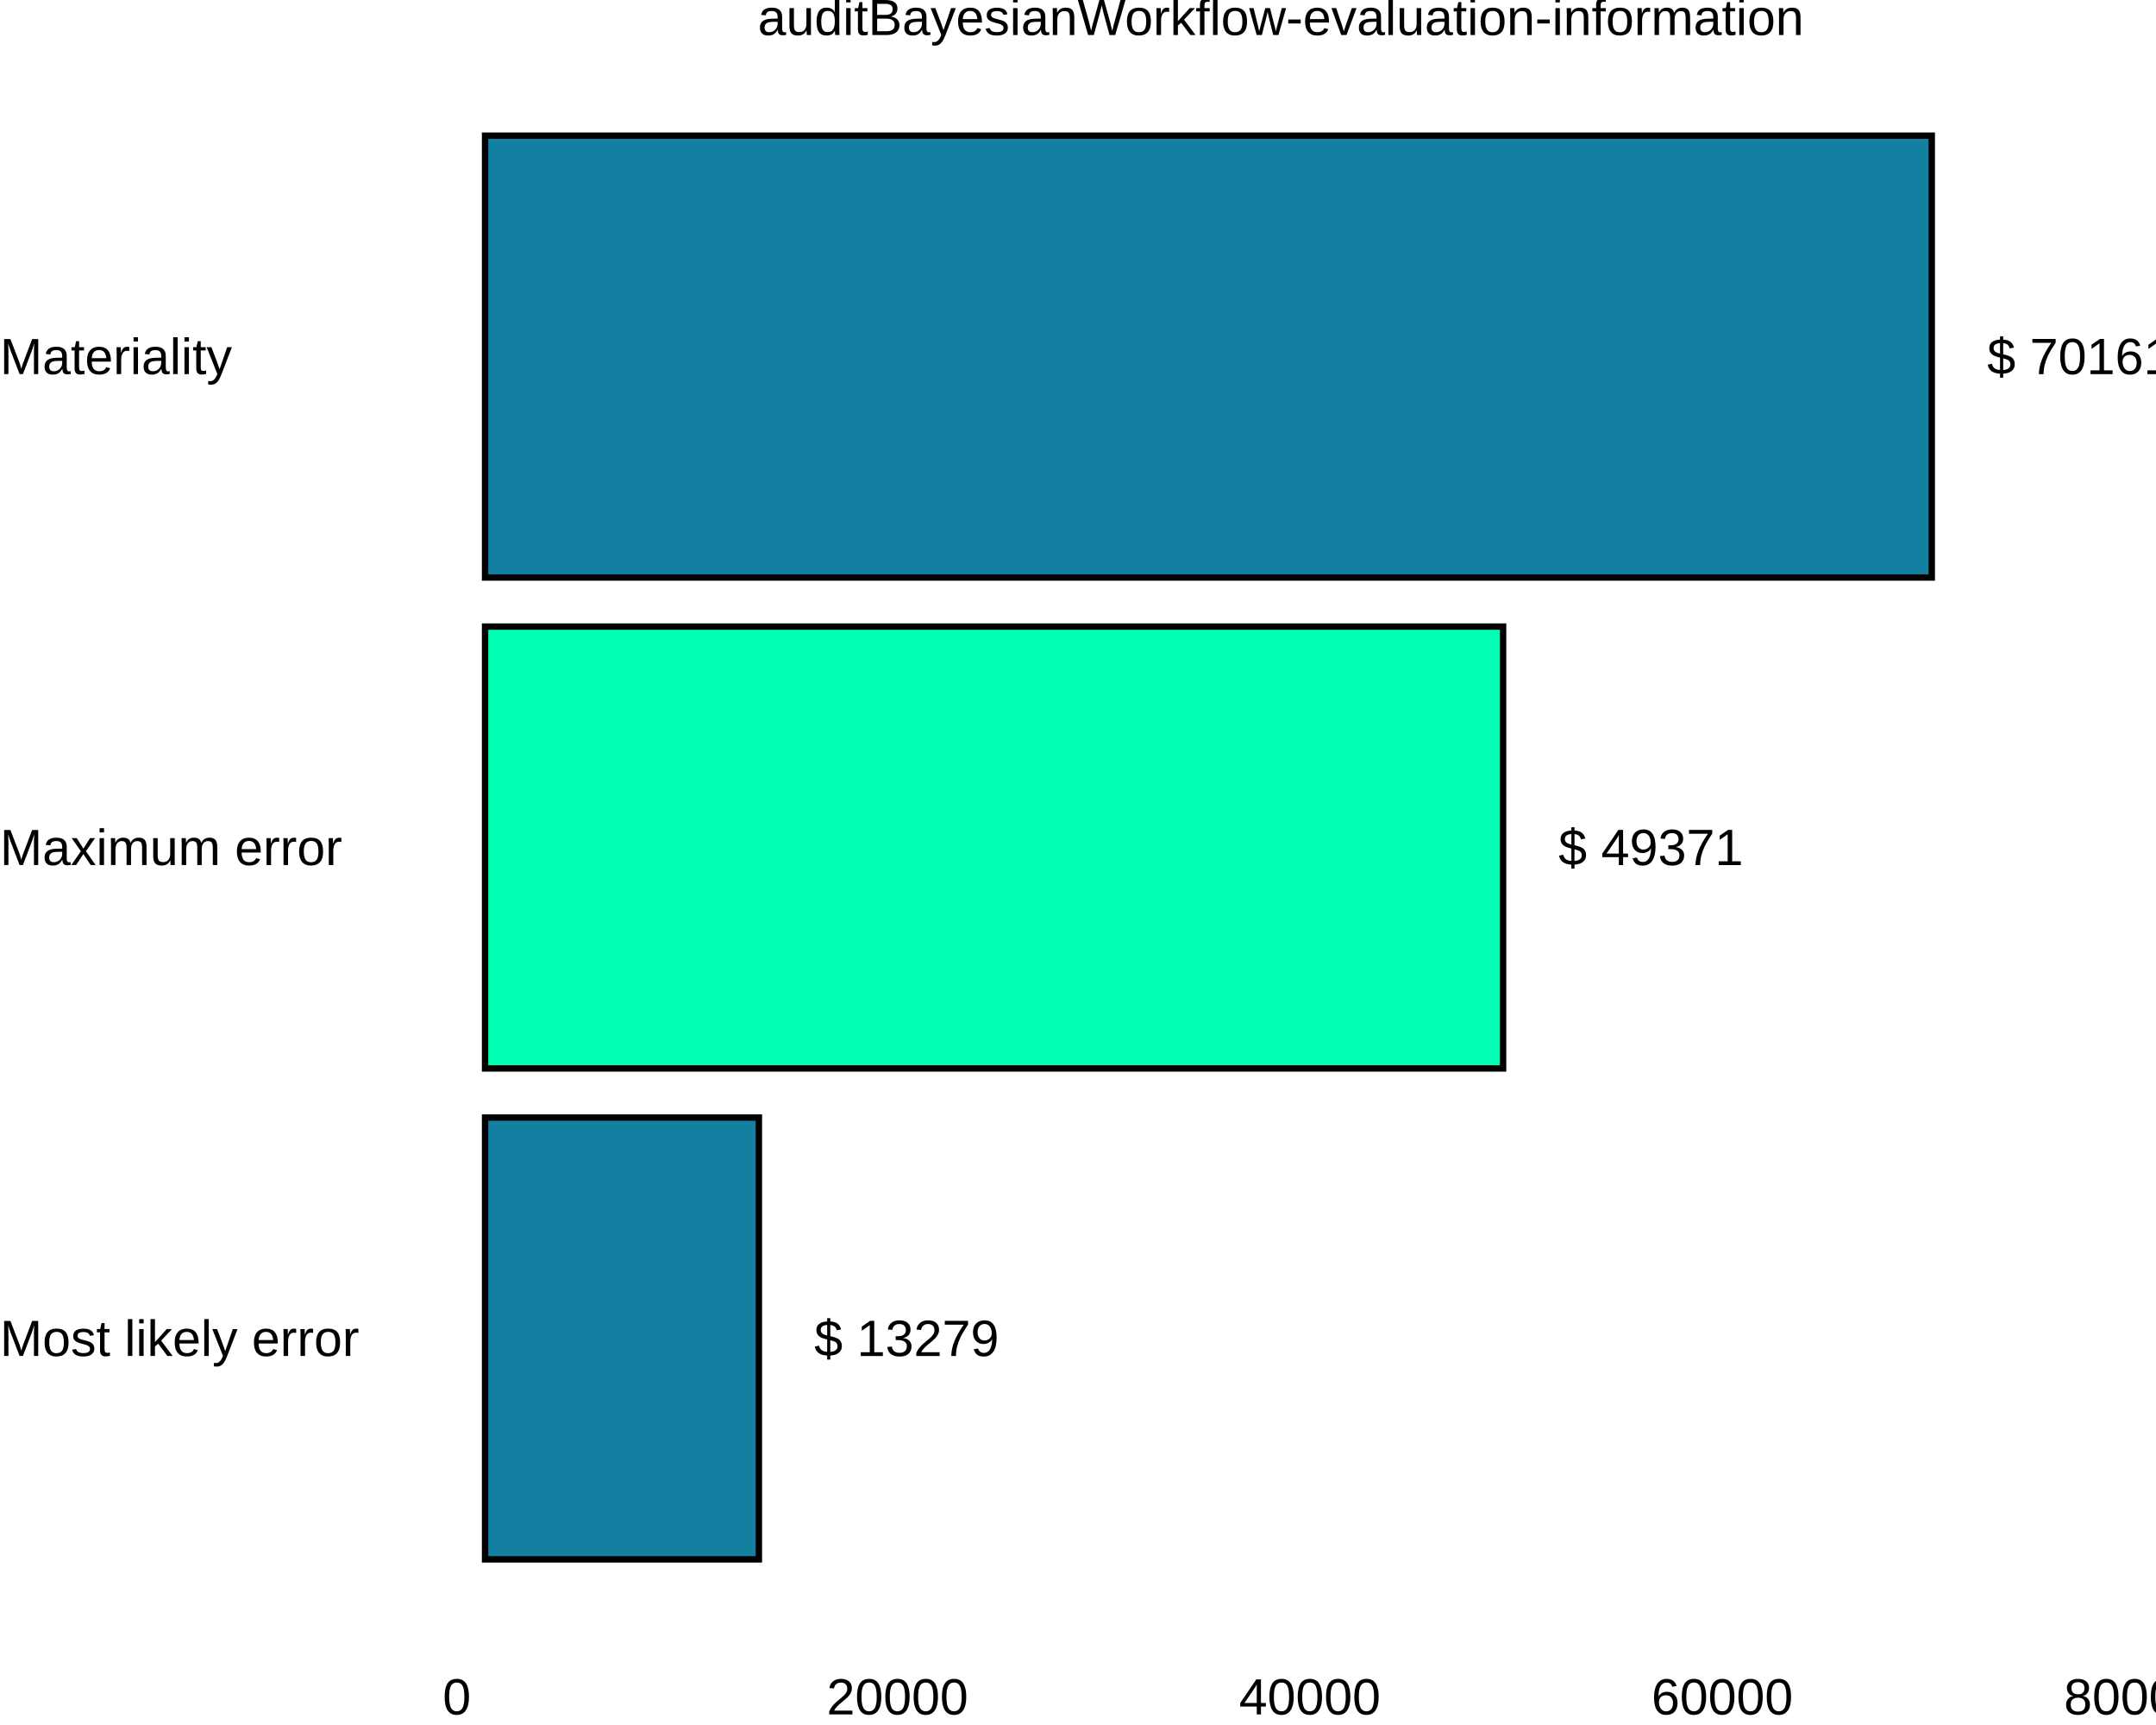
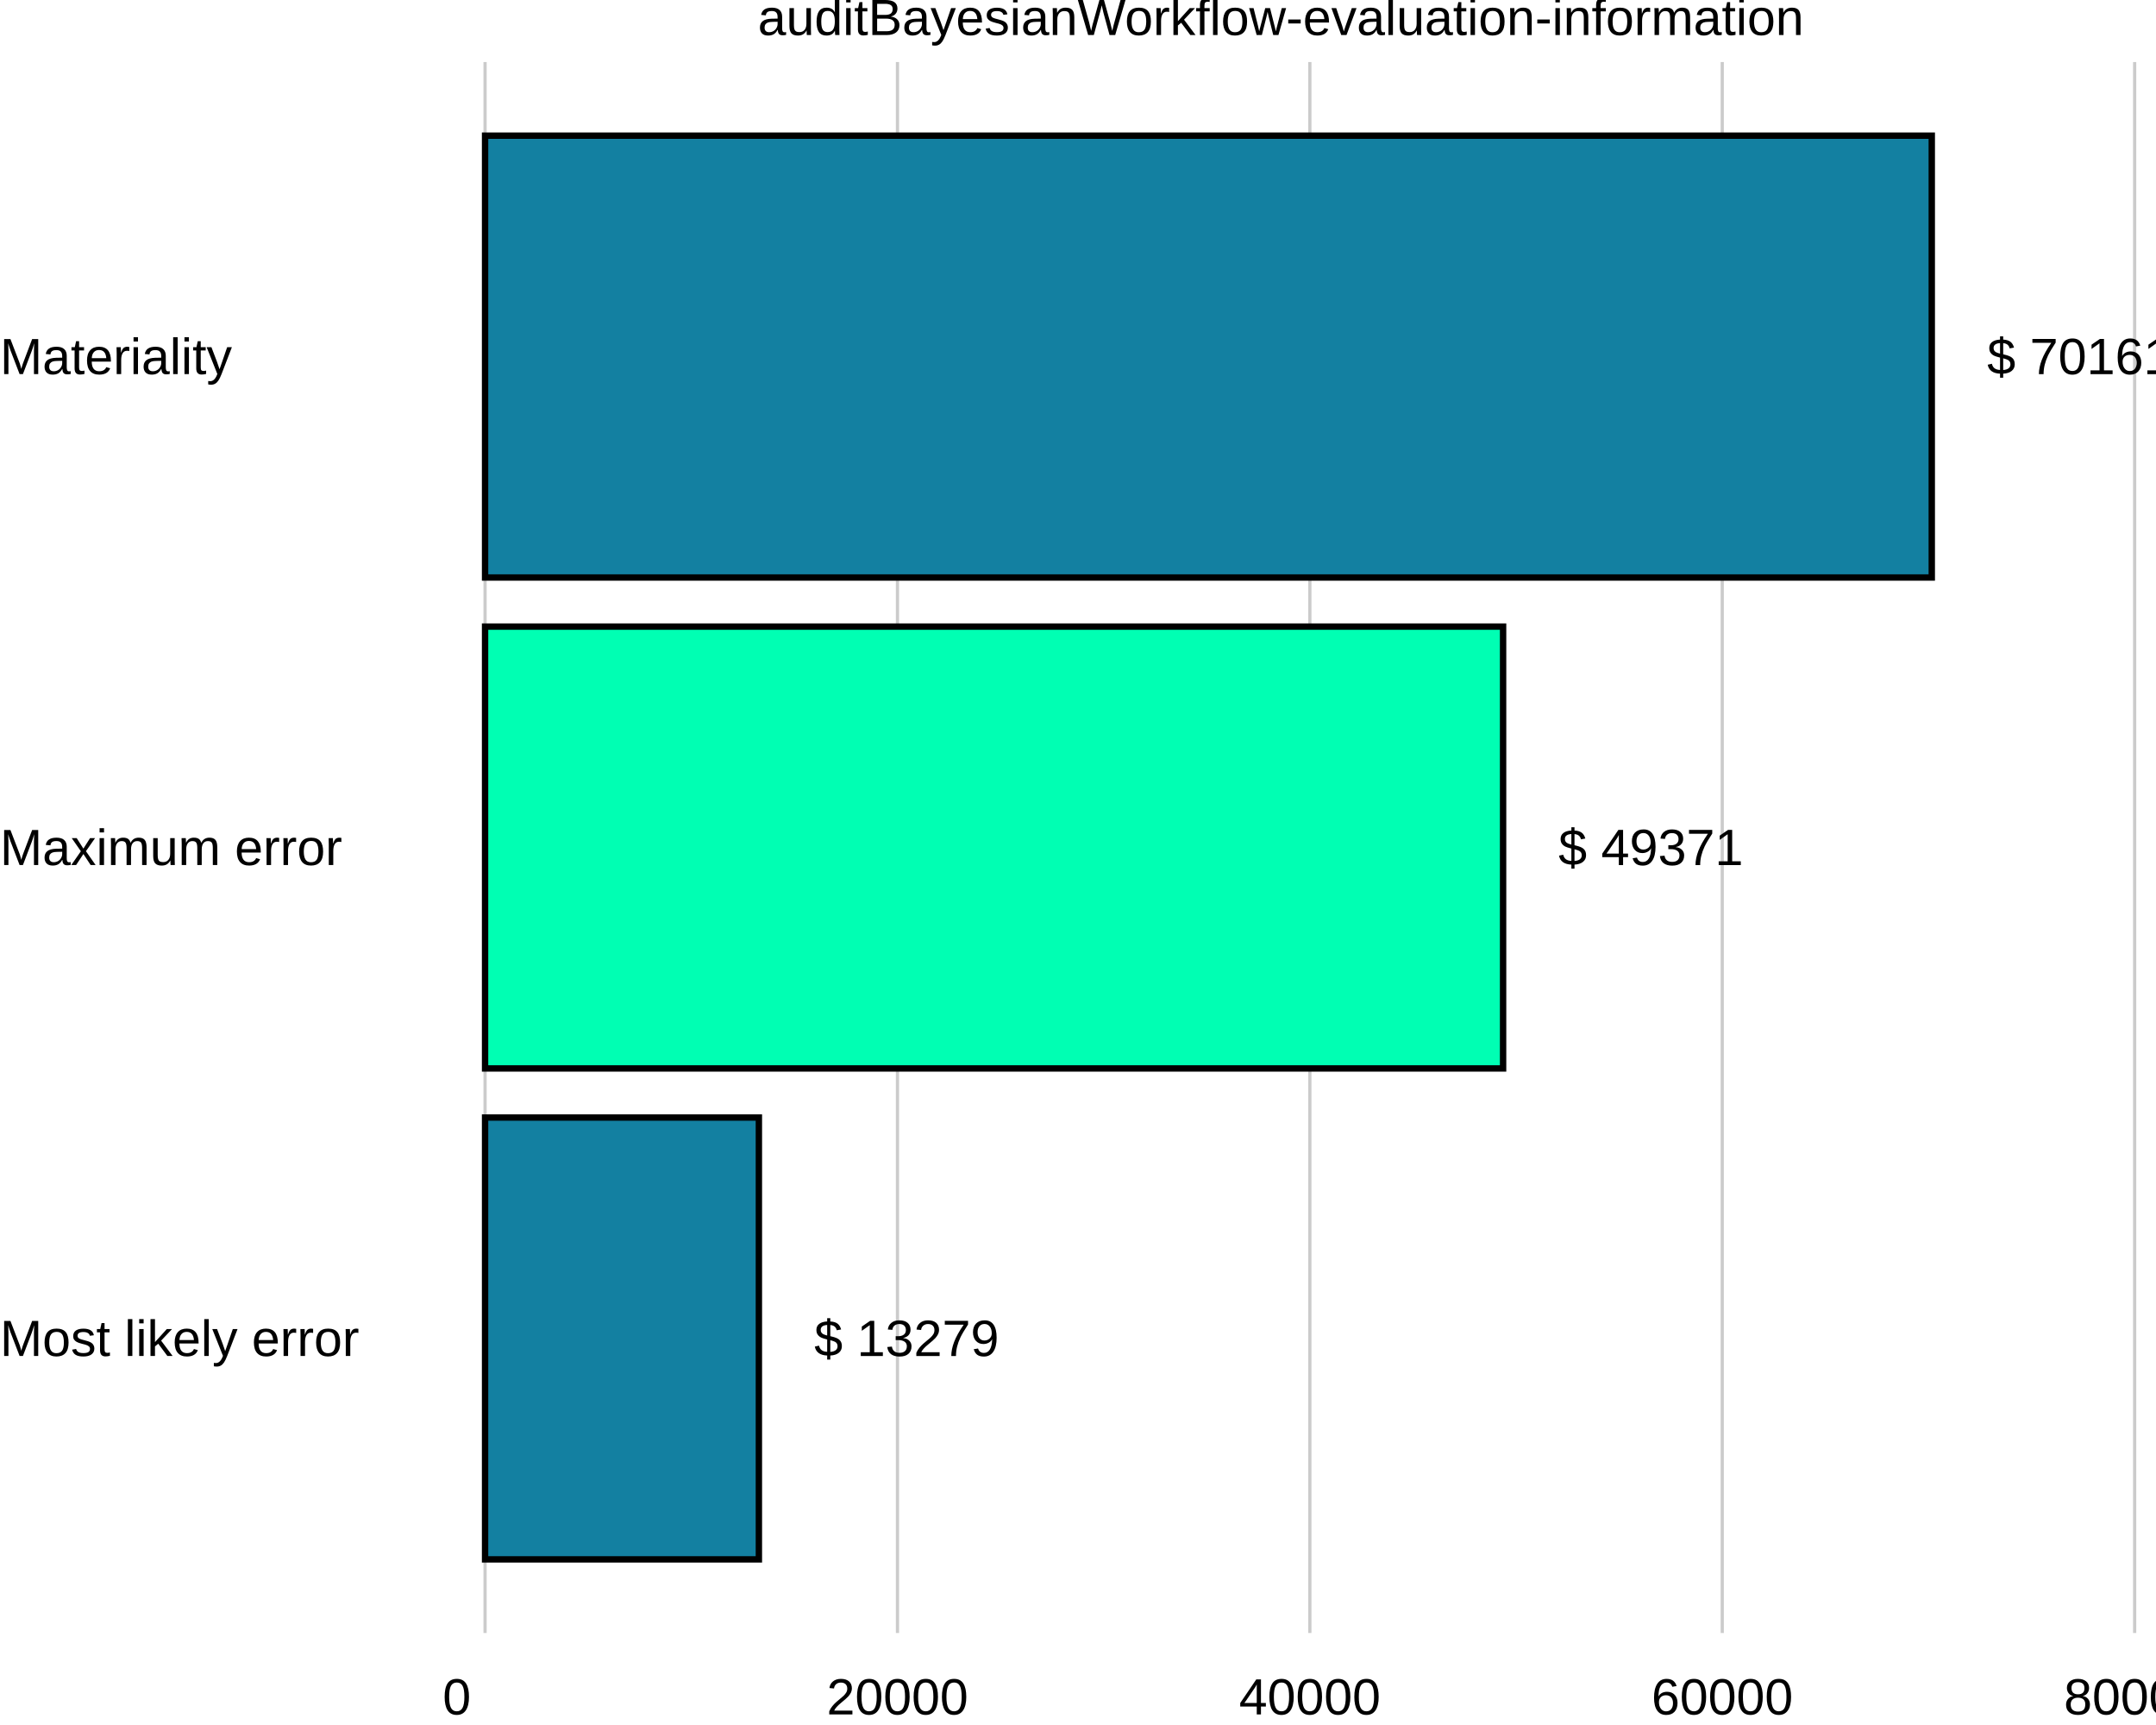
<svg xmlns="http://www.w3.org/2000/svg" viewBox="0 0 720.00 576.00">
  <defs>
    <style type="text/css">
    line, polyline, polygon, path, rect, circle {
      fill: none;
      stroke: #000000;
      stroke-linecap: round;
      stroke-linejoin: round;
      stroke-miterlimit: 10.00;
    }
  </style>
  </defs>
  <rect width="100%" height="100%" style="stroke: none; fill: #FFFFFF;" />
  <rect x="0.00" y="0.00" width="720.00" height="576.00" style="stroke-width: 10.67; stroke: none;" />
  <defs>
    <clipPath id="cpMTM1LjQyfDcyMC4wMHw1NDUuMjl8MjAuNzE=">
      <rect x="135.42" y="20.71" width="584.58" height="524.57" />
    </clipPath>
  </defs>
  <rect x="135.42" y="20.71" width="584.58" height="524.57" style="stroke-width: 10.67; stroke: none;" clip-path="url(#cpMTM1LjQyfDcyMC4wMHw1NDUuMjl8MjAuNzE=)" />
  <polyline points="230.85,545.29 230.85,20.71 " style="stroke-width: 0.00; stroke: none; stroke-linecap: butt;" clip-path="url(#cpMTM1LjQyfDcyMC4wMHw1NDUuMjl8MjAuNzE=)" />
  <polyline points="368.57,545.29 368.57,20.71 " style="stroke-width: 0.00; stroke: none; stroke-linecap: butt;" clip-path="url(#cpMTM1LjQyfDcyMC4wMHw1NDUuMjl8MjAuNzE=)" />
  <polyline points="506.29,545.29 506.29,20.71 " style="stroke-width: 0.00; stroke: none; stroke-linecap: butt;" clip-path="url(#cpMTM1LjQyfDcyMC4wMHw1NDUuMjl8MjAuNzE=)" />
  <polyline points="644.01,545.29 644.01,20.71 " style="stroke-width: 0.00; stroke: none; stroke-linecap: butt;" clip-path="url(#cpMTM1LjQyfDcyMC4wMHw1NDUuMjl8MjAuNzE=)" />
  <polyline points="135.42,446.93 720.00,446.93 " style="stroke-width: 0.00; stroke: none; stroke-linecap: butt;" clip-path="url(#cpMTM1LjQyfDcyMC4wMHw1NDUuMjl8MjAuNzE=)" />
  <polyline points="135.42,283.00 720.00,283.00 " style="stroke-width: 0.00; stroke: none; stroke-linecap: butt;" clip-path="url(#cpMTM1LjQyfDcyMC4wMHw1NDUuMjl8MjAuNzE=)" />
  <polyline points="135.42,119.07 720.00,119.07 " style="stroke-width: 0.00; stroke: none; stroke-linecap: butt;" clip-path="url(#cpMTM1LjQyfDcyMC4wMHw1NDUuMjl8MjAuNzE=)" />
-   <polyline points="161.99,545.29 161.99,20.71 " style="stroke-width: 0.00; stroke: #CBCBCB; stroke-linecap: butt;" clip-path="url(#cpMTM1LjQyfDcyMC4wMHw1NDUuMjl8MjAuNzE=)" />
-   <polyline points="299.71,545.29 299.71,20.71 " style="stroke-width: 0.00; stroke: #CBCBCB; stroke-linecap: butt;" clip-path="url(#cpMTM1LjQyfDcyMC4wMHw1NDUuMjl8MjAuNzE=)" />
-   <polyline points="437.43,545.29 437.43,20.71 " style="stroke-width: 0.00; stroke: #CBCBCB; stroke-linecap: butt;" clip-path="url(#cpMTM1LjQyfDcyMC4wMHw1NDUuMjl8MjAuNzE=)" />
-   <polyline points="575.15,545.29 575.15,20.71 " style="stroke-width: 0.00; stroke: #CBCBCB; stroke-linecap: butt;" clip-path="url(#cpMTM1LjQyfDcyMC4wMHw1NDUuMjl8MjAuNzE=)" />
-   <polyline points="712.87,545.29 712.87,20.71 " style="stroke-width: 0.00; stroke: #CBCBCB; stroke-linecap: butt;" clip-path="url(#cpMTM1LjQyfDcyMC4wMHw1NDUuMjl8MjAuNzE=)" />
+   <polyline points="161.99,545.29 161.99,20.71 " style="stroke-width: 1.07; stroke: #CBCBCB; stroke-linecap: butt;" clip-path="url(#cpMTM1LjQyfDcyMC4wMHw1NDUuMjl8MjAuNzE=)" />
+   <polyline points="299.71,545.29 299.71,20.71 " style="stroke-width: 1.07; stroke: #CBCBCB; stroke-linecap: butt;" clip-path="url(#cpMTM1LjQyfDcyMC4wMHw1NDUuMjl8MjAuNzE=)" />
+   <polyline points="437.43,545.29 437.43,20.71 " style="stroke-width: 1.07; stroke: #CBCBCB; stroke-linecap: butt;" clip-path="url(#cpMTM1LjQyfDcyMC4wMHw1NDUuMjl8MjAuNzE=)" />
+   <polyline points="575.15,545.29 575.15,20.71 " style="stroke-width: 1.07; stroke: #CBCBCB; stroke-linecap: butt;" clip-path="url(#cpMTM1LjQyfDcyMC4wMHw1NDUuMjl8MjAuNzE=)" />
+   <polyline points="712.87,545.29 712.87,20.71 " style="stroke-width: 1.07; stroke: #CBCBCB; stroke-linecap: butt;" clip-path="url(#cpMTM1LjQyfDcyMC4wMHw1NDUuMjl8MjAuNzE=)" />
  <rect x="161.99" y="373.16" width="91.44" height="147.54" style="stroke-width: 2.13; stroke-linecap: square; stroke-linejoin: miter; fill: #1380A1;" clip-path="url(#cpMTM1LjQyfDcyMC4wMHw1NDUuMjl8MjAuNzE=)" />
  <rect x="161.99" y="209.23" width="339.97" height="147.54" style="stroke-width: 2.13; stroke-linecap: square; stroke-linejoin: miter; fill: #00FFB3;" clip-path="url(#cpMTM1LjQyfDcyMC4wMHw1NDUuMjl8MjAuNzE=)" />
  <rect x="161.99" y="45.30" width="483.13" height="147.54" style="stroke-width: 2.13; stroke-linecap: square; stroke-linejoin: miter; fill: #1380A1;" clip-path="url(#cpMTM1LjQyfDcyMC4wMHw1NDUuMjl8MjAuNzE=)" />
  <g clip-path="url(#cpMTM1LjQyfDcyMC4wMHw1NDUuMjl8MjAuNzE=)">
    <text x="271.92" y="452.80" style="font-size: 17.07px; font-family: Liberation Sans;" textLength="61.64px" lengthAdjust="spacingAndGlyphs">$ 13279</text>
  </g>
  <g clip-path="url(#cpMTM1LjQyfDcyMC4wMHw1NDUuMjl8MjAuNzE=)">
    <text x="520.45" y="288.87" style="font-size: 17.07px; font-family: Liberation Sans;" textLength="61.64px" lengthAdjust="spacingAndGlyphs">$ 49371</text>
  </g>
  <g clip-path="url(#cpMTM1LjQyfDcyMC4wMHw1NDUuMjl8MjAuNzE=)">
    <text x="663.61" y="124.94" style="font-size: 17.07px; font-family: Liberation Sans;" textLength="61.64px" lengthAdjust="spacingAndGlyphs">$ 70161</text>
  </g>
  <rect x="135.42" y="20.71" width="584.58" height="524.57" style="stroke-width: 0.00; stroke: none;" clip-path="url(#cpMTM1LjQyfDcyMC4wMHw1NDUuMjl8MjAuNzE=)" />
  <defs>
    <clipPath id="cpMC4wMHw3MjAuMDB8NTc2LjAwfDAuMDA=">
      <rect x="0.00" y="0.00" width="720.00" height="576.00" />
    </clipPath>
  </defs>
  <polyline points="135.42,545.29 135.42,20.71 " style="stroke-width: 0.00; stroke: none; stroke-linecap: butt;" clip-path="url(#cpMC4wMHw3MjAuMDB8NTc2LjAwfDAuMDA=)" />
  <g clip-path="url(#cpMC4wMHw3MjAuMDB8NTc2LjAwfDAuMDA=)">
    <text x="0.00" y="452.78" style="font-size: 17.00px; font-family: Liberation Sans;" textLength="119.94px" lengthAdjust="spacingAndGlyphs">Most likely error</text>
  </g>
  <g clip-path="url(#cpMC4wMHw3MjAuMDB8NTc2LjAwfDAuMDA=)">
    <text x="0.00" y="288.85" style="font-size: 17.00px; font-family: Liberation Sans;" textLength="114.25px" lengthAdjust="spacingAndGlyphs">Maximum error</text>
  </g>
  <g clip-path="url(#cpMC4wMHw3MjAuMDB8NTc2LjAwfDAuMDA=)">
    <text x="0.00" y="124.92" style="font-size: 17.00px; font-family: Liberation Sans;" textLength="77.45px" lengthAdjust="spacingAndGlyphs">Materiality</text>
  </g>
  <polyline points="135.42,545.29 720.00,545.29 " style="stroke-width: 0.00; stroke: none; stroke-linecap: butt;" clip-path="url(#cpMC4wMHw3MjAuMDB8NTc2LjAwfDAuMDA=)" />
  <g clip-path="url(#cpMC4wMHw3MjAuMDB8NTc2LjAwfDAuMDA=)">
    <text x="147.82" y="572.47" style="font-size: 17.00px; font-family: Liberation Sans;" textLength="28.33px" lengthAdjust="spacingAndGlyphs">    0</text>
  </g>
  <g clip-path="url(#cpMC4wMHw3MjAuMDB8NTc2LjAwfDAuMDA=)">
    <text x="276.07" y="572.47" style="font-size: 17.00px; font-family: Liberation Sans;" textLength="47.27px" lengthAdjust="spacingAndGlyphs">20000</text>
  </g>
  <g clip-path="url(#cpMC4wMHw3MjAuMDB8NTc2LjAwfDAuMDA=)">
    <text x="413.79" y="572.47" style="font-size: 17.00px; font-family: Liberation Sans;" textLength="47.27px" lengthAdjust="spacingAndGlyphs">40000</text>
  </g>
  <g clip-path="url(#cpMC4wMHw3MjAuMDB8NTc2LjAwfDAuMDA=)">
    <text x="551.51" y="572.47" style="font-size: 17.00px; font-family: Liberation Sans;" textLength="47.27px" lengthAdjust="spacingAndGlyphs">60000</text>
  </g>
  <g clip-path="url(#cpMC4wMHw3MjAuMDB8NTc2LjAwfDAuMDA=)">
    <text x="689.23" y="572.47" style="font-size: 17.00px; font-family: Liberation Sans;" textLength="47.27px" lengthAdjust="spacingAndGlyphs">80000</text>
  </g>
  <g clip-path="url(#cpMC4wMHw3MjAuMDB8NTc2LjAwfDAuMDA=)">
    <text x="253.07" y="11.70" style="font-size: 17.00px; font-family: Liberation Sans;" textLength="349.27px" lengthAdjust="spacingAndGlyphs">auditBayesianWorkflow-evaluation-information</text>
  </g>
</svg>
